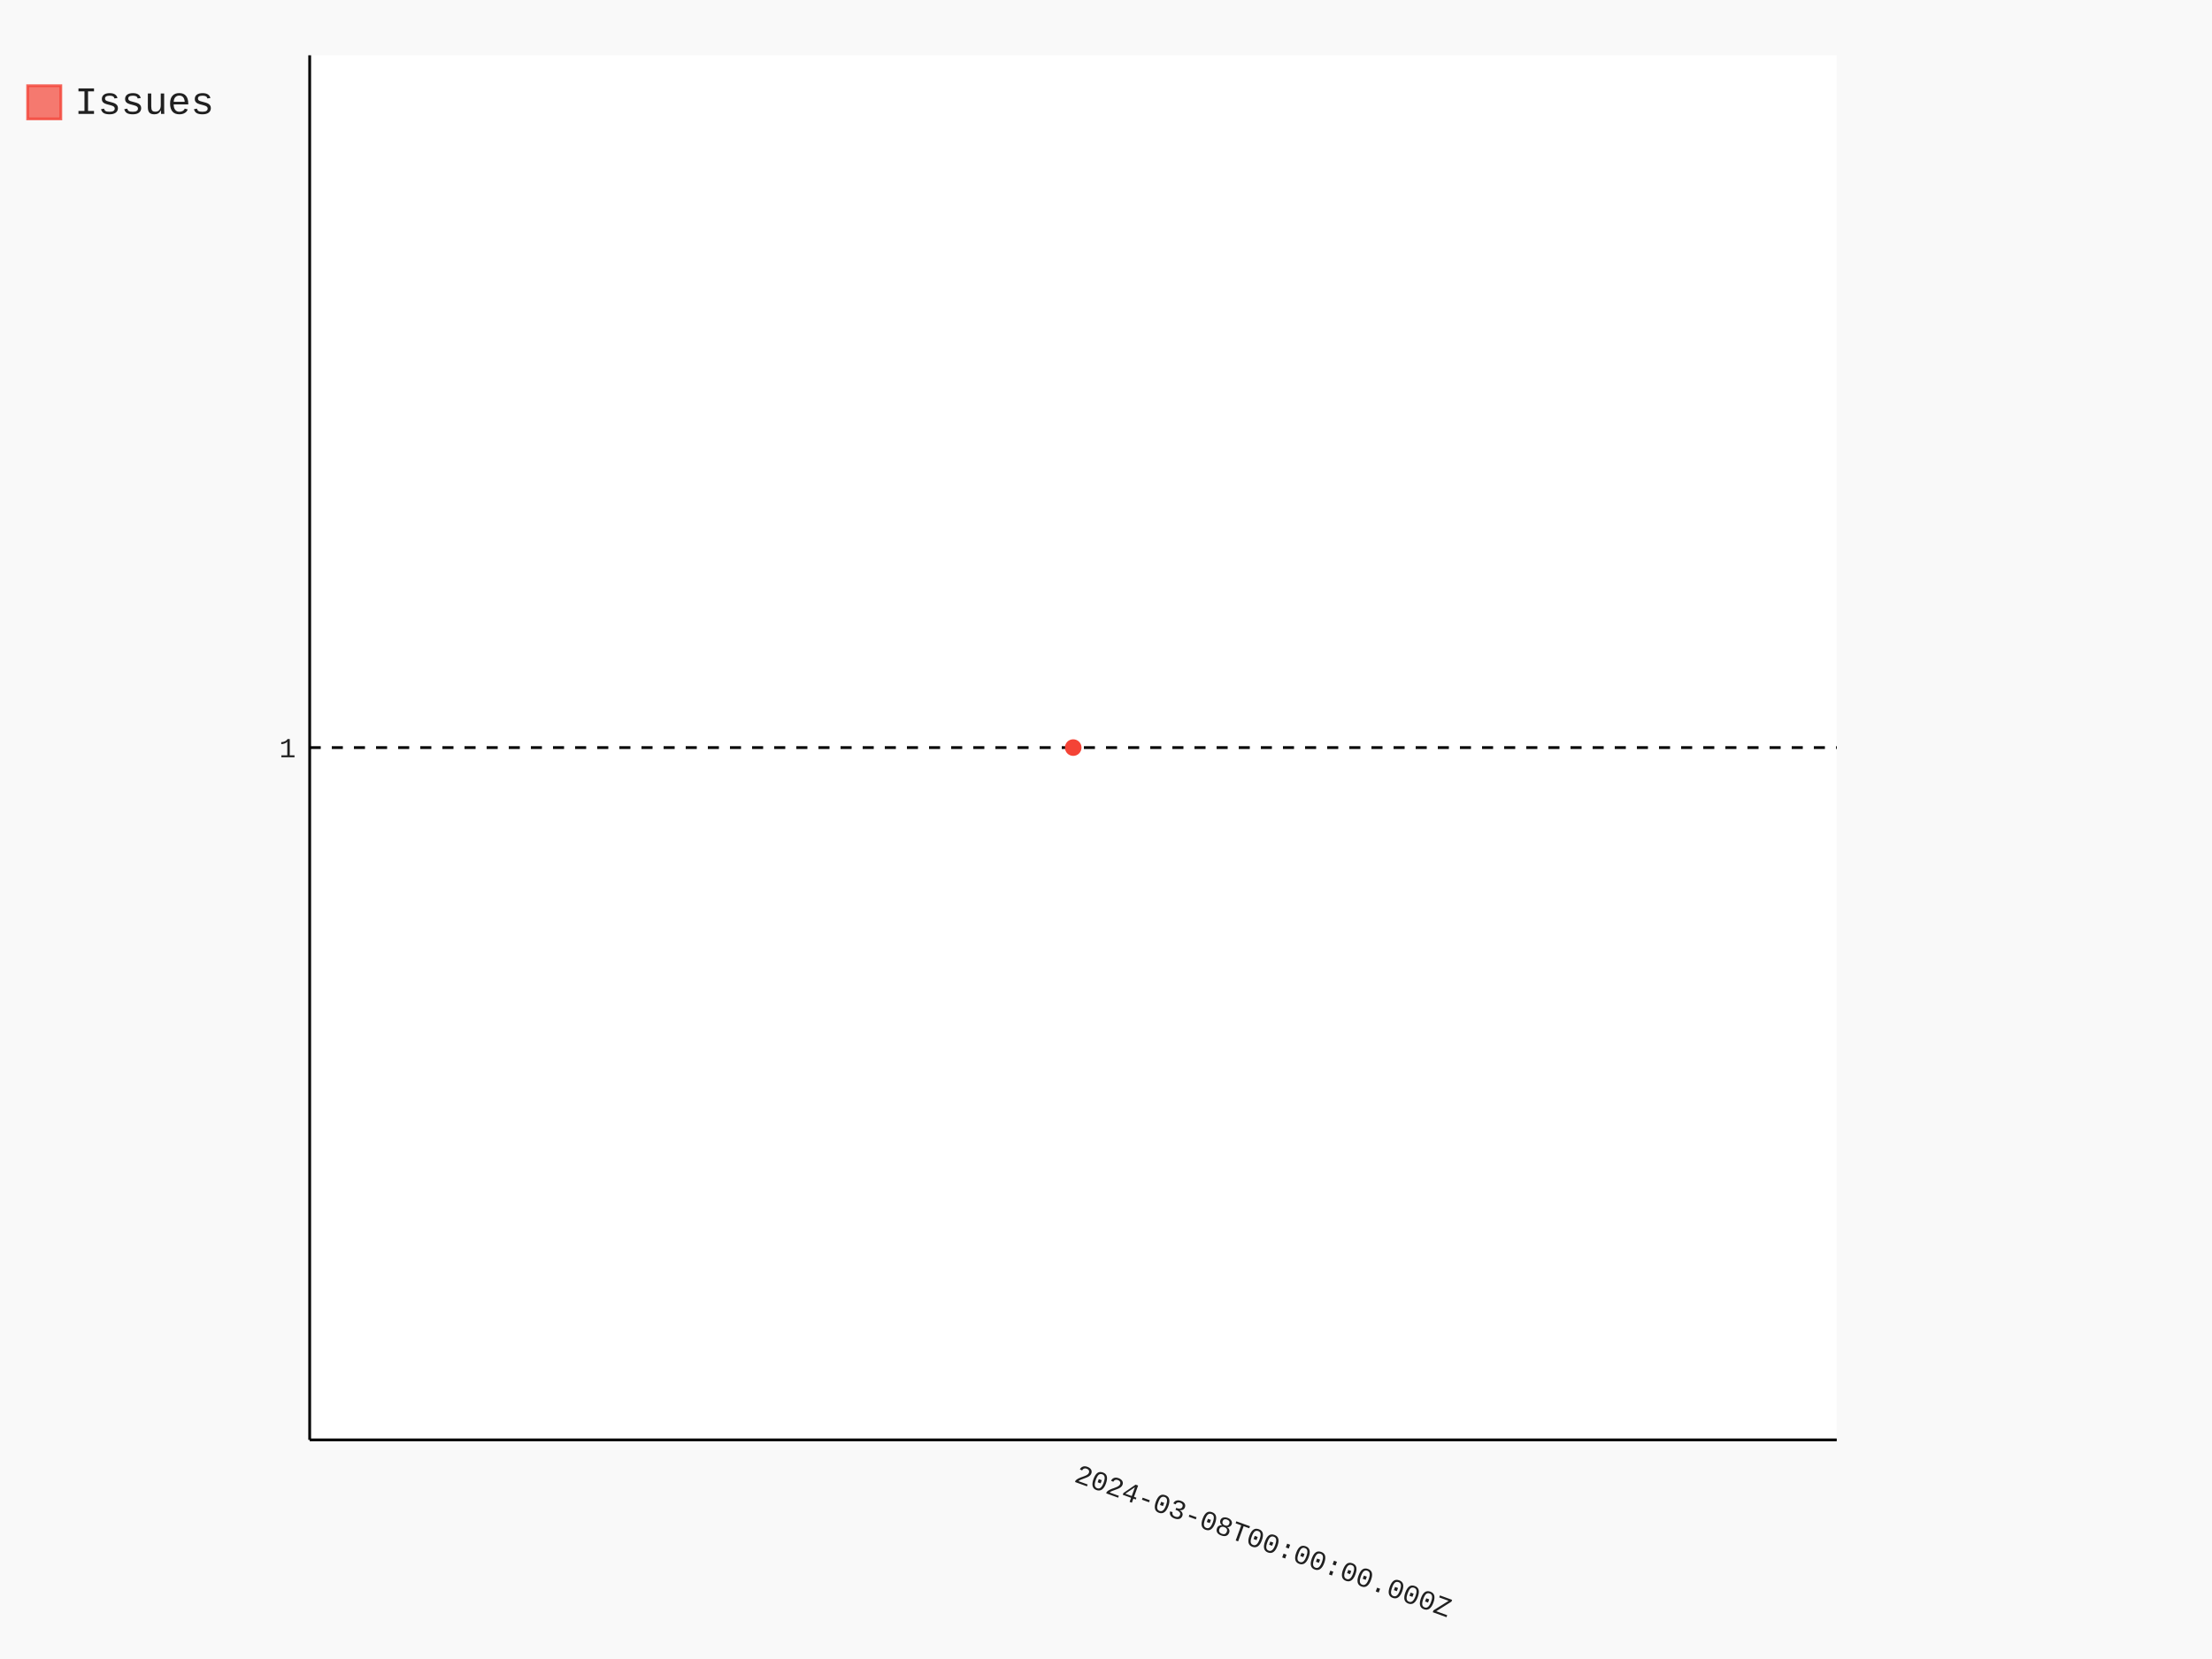
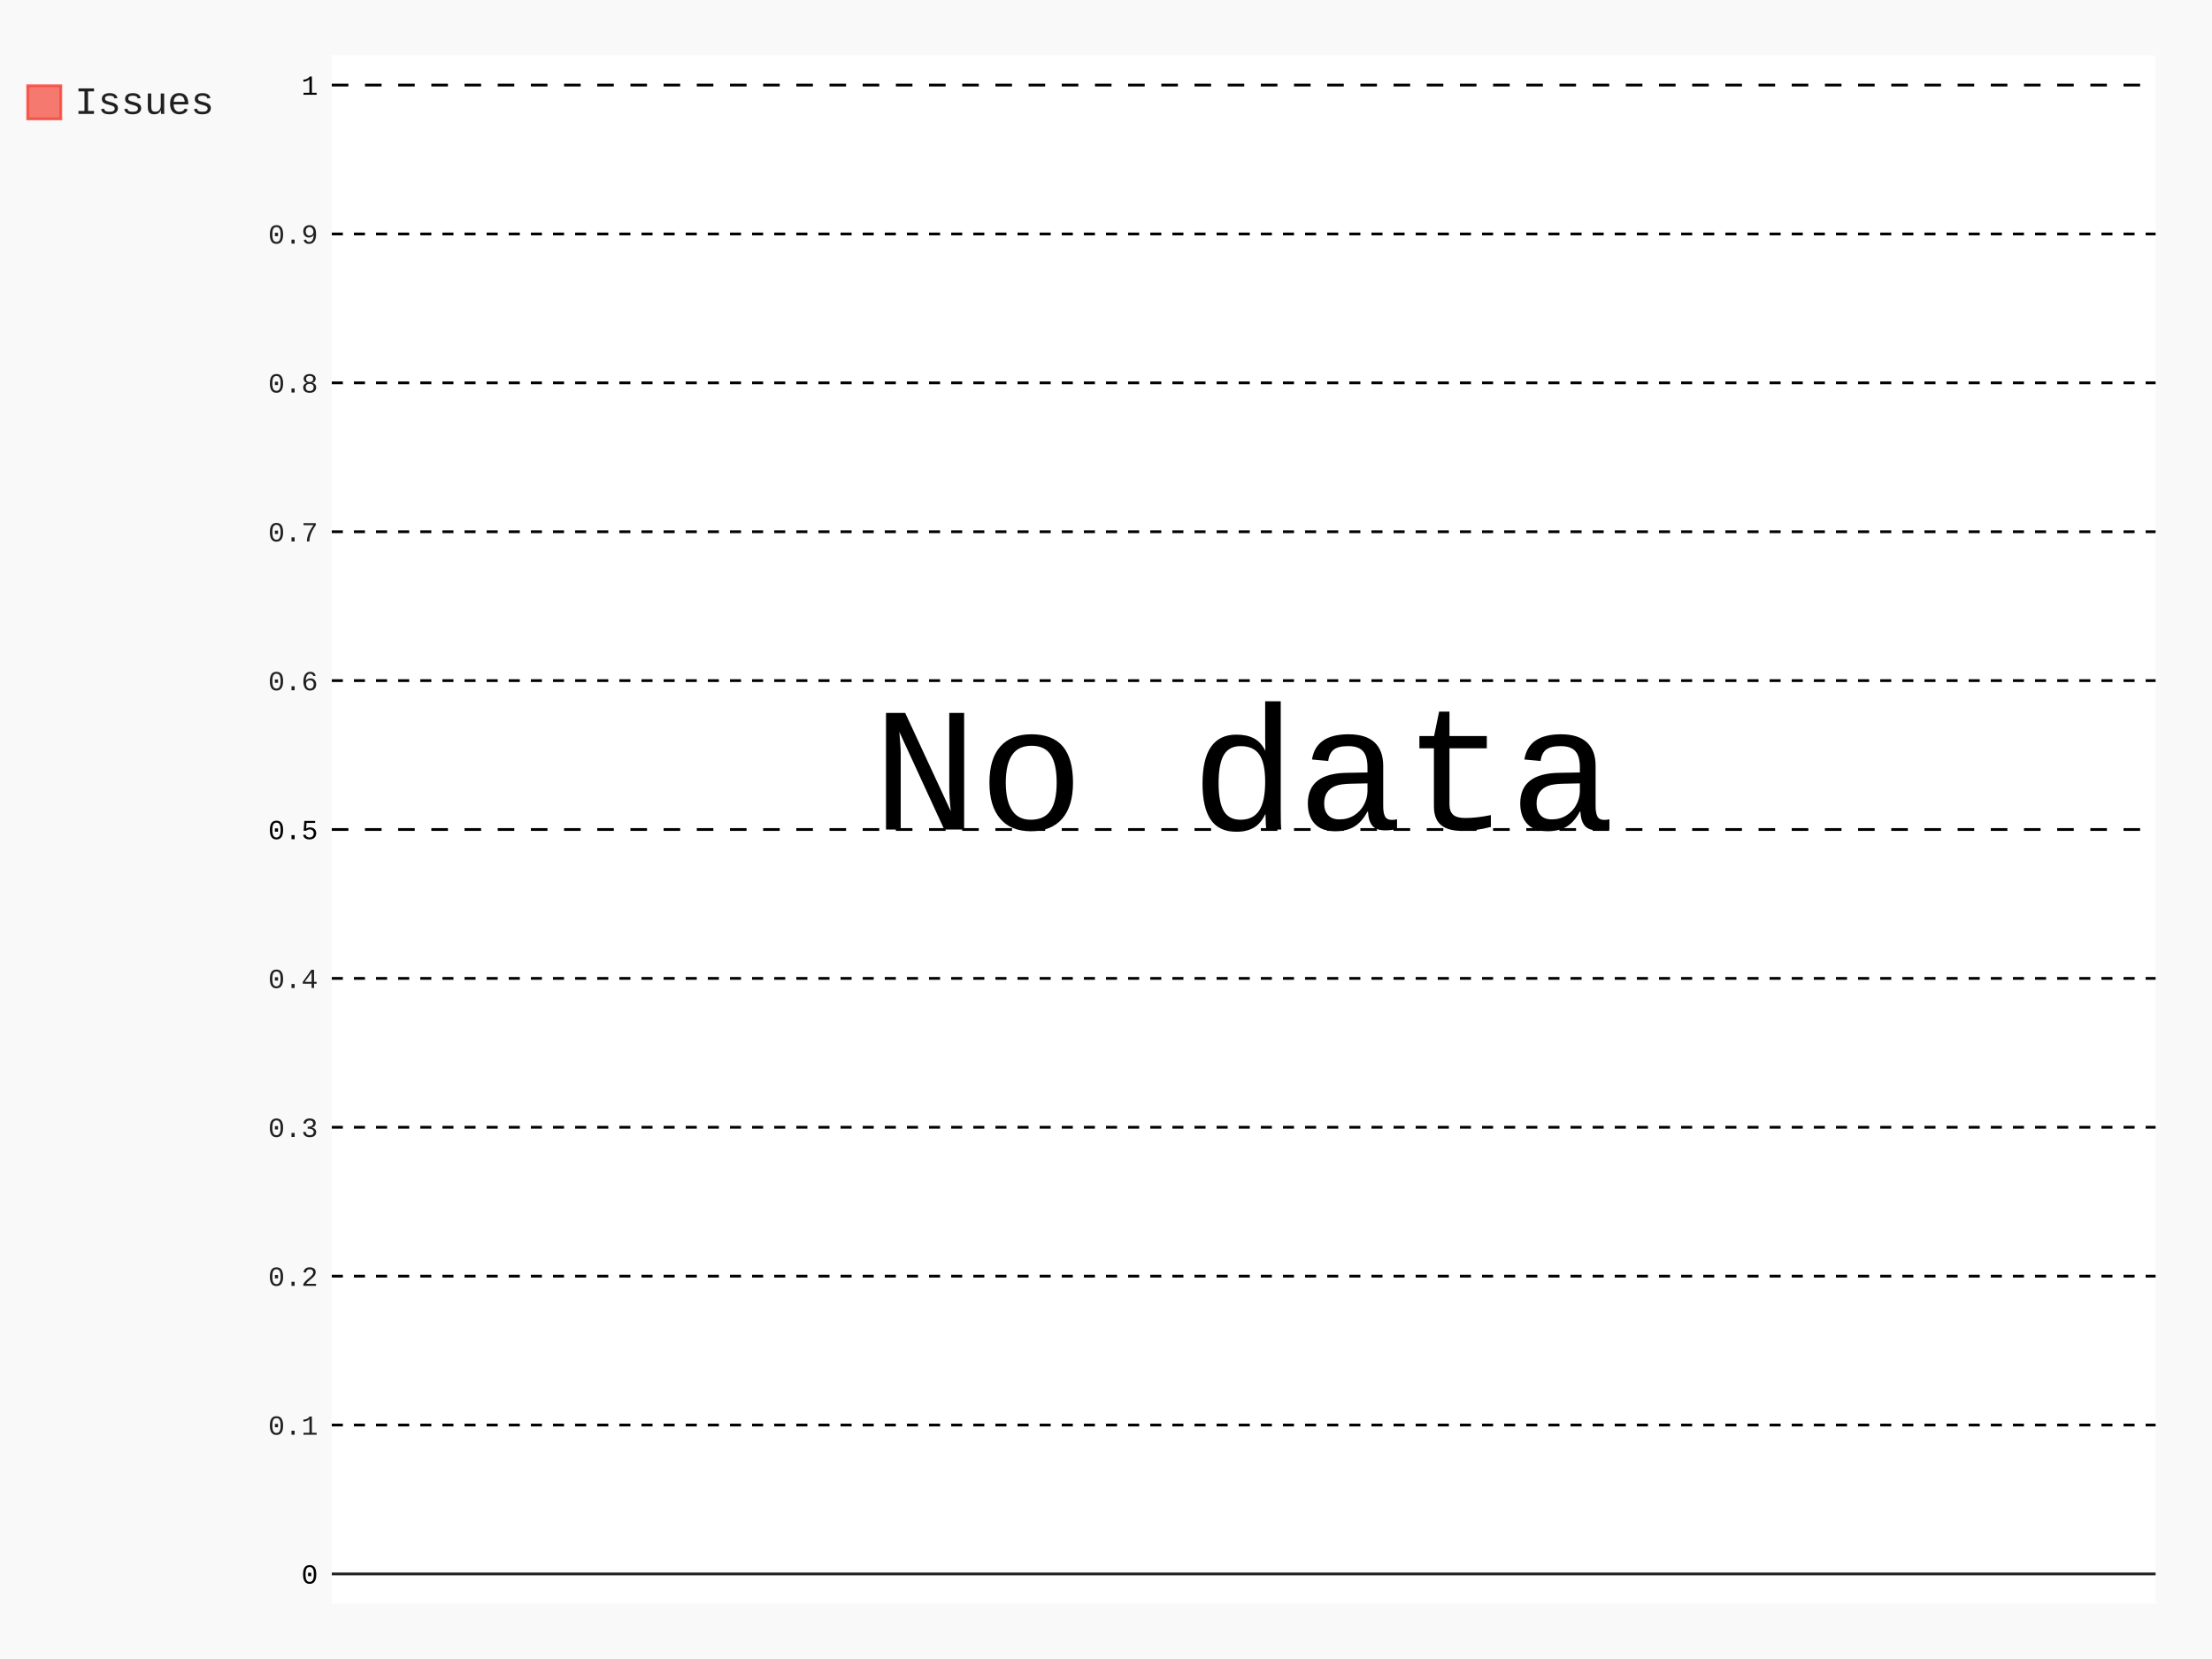
- <svg xmlns="http://www.w3.org/2000/svg" id="chart-06d4e331-34c2-48ba-8988-8355c90c9d58" class="pygal-chart" viewBox="0 0 800 600">
+ <svg xmlns="http://www.w3.org/2000/svg" id="chart-398e05ef-61ae-493b-a15e-06a8f4085880" class="pygal-chart" viewBox="0 0 800 600">
  <defs>
-     <style type="text/css">#chart-06d4e331-34c2-48ba-8988-8355c90c9d58{-webkit-user-select:none;-webkit-font-smoothing:antialiased;font-family:Consolas,"Liberation Mono",Menlo,Courier,monospace}#chart-06d4e331-34c2-48ba-8988-8355c90c9d58 .title{font-family:Consolas,"Liberation Mono",Menlo,Courier,monospace;font-size:16px}#chart-06d4e331-34c2-48ba-8988-8355c90c9d58 .legends .legend text{font-family:Consolas,"Liberation Mono",Menlo,Courier,monospace;font-size:14px}#chart-06d4e331-34c2-48ba-8988-8355c90c9d58 .axis text{font-family:Consolas,"Liberation Mono",Menlo,Courier,monospace;font-size:10px}#chart-06d4e331-34c2-48ba-8988-8355c90c9d58 .axis text.major{font-family:Consolas,"Liberation Mono",Menlo,Courier,monospace;font-size:10px}#chart-06d4e331-34c2-48ba-8988-8355c90c9d58 .text-overlay text.value{font-family:Consolas,"Liberation Mono",Menlo,Courier,monospace;font-size:16px}#chart-06d4e331-34c2-48ba-8988-8355c90c9d58 .text-overlay text.label{font-family:Consolas,"Liberation Mono",Menlo,Courier,monospace;font-size:10px}#chart-06d4e331-34c2-48ba-8988-8355c90c9d58 .tooltip{font-family:Consolas,"Liberation Mono",Menlo,Courier,monospace;font-size:14px}#chart-06d4e331-34c2-48ba-8988-8355c90c9d58 text.no_data{font-family:Consolas,"Liberation Mono",Menlo,Courier,monospace;font-size:64px}
- #chart-06d4e331-34c2-48ba-8988-8355c90c9d58{background-color:rgba(249,249,249,1)}#chart-06d4e331-34c2-48ba-8988-8355c90c9d58 path,#chart-06d4e331-34c2-48ba-8988-8355c90c9d58 line,#chart-06d4e331-34c2-48ba-8988-8355c90c9d58 rect,#chart-06d4e331-34c2-48ba-8988-8355c90c9d58 circle{-webkit-transition:150ms;-moz-transition:150ms;transition:150ms}#chart-06d4e331-34c2-48ba-8988-8355c90c9d58 .graph &gt; .background{fill:rgba(249,249,249,1)}#chart-06d4e331-34c2-48ba-8988-8355c90c9d58 .plot &gt; .background{fill:rgba(255,255,255,1)}#chart-06d4e331-34c2-48ba-8988-8355c90c9d58 .graph{fill:rgba(0,0,0,.87)}#chart-06d4e331-34c2-48ba-8988-8355c90c9d58 text.no_data{fill:rgba(0,0,0,1)}#chart-06d4e331-34c2-48ba-8988-8355c90c9d58 .title{fill:rgba(0,0,0,1)}#chart-06d4e331-34c2-48ba-8988-8355c90c9d58 .legends .legend text{fill:rgba(0,0,0,.87)}#chart-06d4e331-34c2-48ba-8988-8355c90c9d58 .legends .legend:hover text{fill:rgba(0,0,0,1)}#chart-06d4e331-34c2-48ba-8988-8355c90c9d58 .axis .line{stroke:rgba(0,0,0,1)}#chart-06d4e331-34c2-48ba-8988-8355c90c9d58 .axis .guide.line{stroke:rgba(0,0,0,.54)}#chart-06d4e331-34c2-48ba-8988-8355c90c9d58 .axis .major.line{stroke:rgba(0,0,0,.87)}#chart-06d4e331-34c2-48ba-8988-8355c90c9d58 .axis text.major{fill:rgba(0,0,0,1)}#chart-06d4e331-34c2-48ba-8988-8355c90c9d58 .axis.y .guides:hover .guide.line,#chart-06d4e331-34c2-48ba-8988-8355c90c9d58 .line-graph .axis.x .guides:hover .guide.line,#chart-06d4e331-34c2-48ba-8988-8355c90c9d58 .stackedline-graph .axis.x .guides:hover .guide.line,#chart-06d4e331-34c2-48ba-8988-8355c90c9d58 .xy-graph .axis.x .guides:hover .guide.line{stroke:rgba(0,0,0,1)}#chart-06d4e331-34c2-48ba-8988-8355c90c9d58 .axis .guides:hover text{fill:rgba(0,0,0,1)}#chart-06d4e331-34c2-48ba-8988-8355c90c9d58 .reactive{fill-opacity:.7;stroke-opacity:.8;stroke-width:1}#chart-06d4e331-34c2-48ba-8988-8355c90c9d58 .ci{stroke:rgba(0,0,0,.87)}#chart-06d4e331-34c2-48ba-8988-8355c90c9d58 .reactive.active,#chart-06d4e331-34c2-48ba-8988-8355c90c9d58 .active .reactive{fill-opacity:.8;stroke-opacity:.9;stroke-width:4}#chart-06d4e331-34c2-48ba-8988-8355c90c9d58 .ci .reactive.active{stroke-width:1.5}#chart-06d4e331-34c2-48ba-8988-8355c90c9d58 .series text{fill:rgba(0,0,0,1)}#chart-06d4e331-34c2-48ba-8988-8355c90c9d58 .tooltip rect{fill:rgba(255,255,255,1);stroke:rgba(0,0,0,1);-webkit-transition:opacity 150ms;-moz-transition:opacity 150ms;transition:opacity 150ms}#chart-06d4e331-34c2-48ba-8988-8355c90c9d58 .tooltip .label{fill:rgba(0,0,0,.87)}#chart-06d4e331-34c2-48ba-8988-8355c90c9d58 .tooltip .label{fill:rgba(0,0,0,.87)}#chart-06d4e331-34c2-48ba-8988-8355c90c9d58 .tooltip .legend{font-size:.8em;fill:rgba(0,0,0,.54)}#chart-06d4e331-34c2-48ba-8988-8355c90c9d58 .tooltip .x_label{font-size:.6em;fill:rgba(0,0,0,1)}#chart-06d4e331-34c2-48ba-8988-8355c90c9d58 .tooltip .xlink{font-size:.5em;text-decoration:underline}#chart-06d4e331-34c2-48ba-8988-8355c90c9d58 .tooltip .value{font-size:1.5em}#chart-06d4e331-34c2-48ba-8988-8355c90c9d58 .bound{font-size:.5em}#chart-06d4e331-34c2-48ba-8988-8355c90c9d58 .max-value{font-size:.75em;fill:rgba(0,0,0,.54)}#chart-06d4e331-34c2-48ba-8988-8355c90c9d58 .map-element{fill:rgba(255,255,255,1);stroke:rgba(0,0,0,.54) !important}#chart-06d4e331-34c2-48ba-8988-8355c90c9d58 .map-element .reactive{fill-opacity:inherit;stroke-opacity:inherit}#chart-06d4e331-34c2-48ba-8988-8355c90c9d58 .color-0,#chart-06d4e331-34c2-48ba-8988-8355c90c9d58 .color-0 a:visited{stroke:#F44336;fill:#F44336}#chart-06d4e331-34c2-48ba-8988-8355c90c9d58 .text-overlay .color-0 text{fill:black}
- #chart-06d4e331-34c2-48ba-8988-8355c90c9d58 text.no_data{text-anchor:middle}#chart-06d4e331-34c2-48ba-8988-8355c90c9d58 .guide.line{fill:none}#chart-06d4e331-34c2-48ba-8988-8355c90c9d58 .centered{text-anchor:middle}#chart-06d4e331-34c2-48ba-8988-8355c90c9d58 .title{text-anchor:middle}#chart-06d4e331-34c2-48ba-8988-8355c90c9d58 .legends .legend text{fill-opacity:1}#chart-06d4e331-34c2-48ba-8988-8355c90c9d58 .axis.x text{text-anchor:middle}#chart-06d4e331-34c2-48ba-8988-8355c90c9d58 .axis.x:not(.web) text[transform]{text-anchor:start}#chart-06d4e331-34c2-48ba-8988-8355c90c9d58 .axis.x:not(.web) text[transform].backwards{text-anchor:end}#chart-06d4e331-34c2-48ba-8988-8355c90c9d58 .axis.y text{text-anchor:end}#chart-06d4e331-34c2-48ba-8988-8355c90c9d58 .axis.y text[transform].backwards{text-anchor:start}#chart-06d4e331-34c2-48ba-8988-8355c90c9d58 .axis.y2 text{text-anchor:start}#chart-06d4e331-34c2-48ba-8988-8355c90c9d58 .axis.y2 text[transform].backwards{text-anchor:end}#chart-06d4e331-34c2-48ba-8988-8355c90c9d58 .axis .guide.line{stroke-dasharray:4,4;stroke:black}#chart-06d4e331-34c2-48ba-8988-8355c90c9d58 .axis .major.guide.line{stroke-dasharray:6,6;stroke:black}#chart-06d4e331-34c2-48ba-8988-8355c90c9d58 .horizontal .axis.y .guide.line,#chart-06d4e331-34c2-48ba-8988-8355c90c9d58 .horizontal .axis.y2 .guide.line,#chart-06d4e331-34c2-48ba-8988-8355c90c9d58 .vertical .axis.x .guide.line{opacity:0}#chart-06d4e331-34c2-48ba-8988-8355c90c9d58 .horizontal .axis.always_show .guide.line,#chart-06d4e331-34c2-48ba-8988-8355c90c9d58 .vertical .axis.always_show .guide.line{opacity:1 !important}#chart-06d4e331-34c2-48ba-8988-8355c90c9d58 .axis.y .guides:hover .guide.line,#chart-06d4e331-34c2-48ba-8988-8355c90c9d58 .axis.y2 .guides:hover .guide.line,#chart-06d4e331-34c2-48ba-8988-8355c90c9d58 .axis.x .guides:hover .guide.line{opacity:1}#chart-06d4e331-34c2-48ba-8988-8355c90c9d58 .axis .guides:hover text{opacity:1}#chart-06d4e331-34c2-48ba-8988-8355c90c9d58 .nofill{fill:none}#chart-06d4e331-34c2-48ba-8988-8355c90c9d58 .subtle-fill{fill-opacity:.2}#chart-06d4e331-34c2-48ba-8988-8355c90c9d58 .dot{stroke-width:1px;fill-opacity:1;stroke-opacity:1}#chart-06d4e331-34c2-48ba-8988-8355c90c9d58 .dot.active{stroke-width:5px}#chart-06d4e331-34c2-48ba-8988-8355c90c9d58 .dot.negative{fill:transparent}#chart-06d4e331-34c2-48ba-8988-8355c90c9d58 text,#chart-06d4e331-34c2-48ba-8988-8355c90c9d58 tspan{stroke:none !important}#chart-06d4e331-34c2-48ba-8988-8355c90c9d58 .series text.active{opacity:1}#chart-06d4e331-34c2-48ba-8988-8355c90c9d58 .tooltip rect{fill-opacity:.95;stroke-width:.5}#chart-06d4e331-34c2-48ba-8988-8355c90c9d58 .tooltip text{fill-opacity:1}#chart-06d4e331-34c2-48ba-8988-8355c90c9d58 .showable{visibility:hidden}#chart-06d4e331-34c2-48ba-8988-8355c90c9d58 .showable.shown{visibility:visible}#chart-06d4e331-34c2-48ba-8988-8355c90c9d58 .gauge-background{fill:rgba(229,229,229,1);stroke:none}#chart-06d4e331-34c2-48ba-8988-8355c90c9d58 .bg-lines{stroke:rgba(249,249,249,1);stroke-width:2px}</style>
+     <style type="text/css">#chart-398e05ef-61ae-493b-a15e-06a8f4085880{-webkit-user-select:none;-webkit-font-smoothing:antialiased;font-family:Consolas,"Liberation Mono",Menlo,Courier,monospace}#chart-398e05ef-61ae-493b-a15e-06a8f4085880 .title{font-family:Consolas,"Liberation Mono",Menlo,Courier,monospace;font-size:16px}#chart-398e05ef-61ae-493b-a15e-06a8f4085880 .legends .legend text{font-family:Consolas,"Liberation Mono",Menlo,Courier,monospace;font-size:14px}#chart-398e05ef-61ae-493b-a15e-06a8f4085880 .axis text{font-family:Consolas,"Liberation Mono",Menlo,Courier,monospace;font-size:10px}#chart-398e05ef-61ae-493b-a15e-06a8f4085880 .axis text.major{font-family:Consolas,"Liberation Mono",Menlo,Courier,monospace;font-size:10px}#chart-398e05ef-61ae-493b-a15e-06a8f4085880 .text-overlay text.value{font-family:Consolas,"Liberation Mono",Menlo,Courier,monospace;font-size:16px}#chart-398e05ef-61ae-493b-a15e-06a8f4085880 .text-overlay text.label{font-family:Consolas,"Liberation Mono",Menlo,Courier,monospace;font-size:10px}#chart-398e05ef-61ae-493b-a15e-06a8f4085880 .tooltip{font-family:Consolas,"Liberation Mono",Menlo,Courier,monospace;font-size:14px}#chart-398e05ef-61ae-493b-a15e-06a8f4085880 text.no_data{font-family:Consolas,"Liberation Mono",Menlo,Courier,monospace;font-size:64px}
+ #chart-398e05ef-61ae-493b-a15e-06a8f4085880{background-color:rgba(249,249,249,1)}#chart-398e05ef-61ae-493b-a15e-06a8f4085880 path,#chart-398e05ef-61ae-493b-a15e-06a8f4085880 line,#chart-398e05ef-61ae-493b-a15e-06a8f4085880 rect,#chart-398e05ef-61ae-493b-a15e-06a8f4085880 circle{-webkit-transition:150ms;-moz-transition:150ms;transition:150ms}#chart-398e05ef-61ae-493b-a15e-06a8f4085880 .graph &gt; .background{fill:rgba(249,249,249,1)}#chart-398e05ef-61ae-493b-a15e-06a8f4085880 .plot &gt; .background{fill:rgba(255,255,255,1)}#chart-398e05ef-61ae-493b-a15e-06a8f4085880 .graph{fill:rgba(0,0,0,.87)}#chart-398e05ef-61ae-493b-a15e-06a8f4085880 text.no_data{fill:rgba(0,0,0,1)}#chart-398e05ef-61ae-493b-a15e-06a8f4085880 .title{fill:rgba(0,0,0,1)}#chart-398e05ef-61ae-493b-a15e-06a8f4085880 .legends .legend text{fill:rgba(0,0,0,.87)}#chart-398e05ef-61ae-493b-a15e-06a8f4085880 .legends .legend:hover text{fill:rgba(0,0,0,1)}#chart-398e05ef-61ae-493b-a15e-06a8f4085880 .axis .line{stroke:rgba(0,0,0,1)}#chart-398e05ef-61ae-493b-a15e-06a8f4085880 .axis .guide.line{stroke:rgba(0,0,0,.54)}#chart-398e05ef-61ae-493b-a15e-06a8f4085880 .axis .major.line{stroke:rgba(0,0,0,.87)}#chart-398e05ef-61ae-493b-a15e-06a8f4085880 .axis text.major{fill:rgba(0,0,0,1)}#chart-398e05ef-61ae-493b-a15e-06a8f4085880 .axis.y .guides:hover .guide.line,#chart-398e05ef-61ae-493b-a15e-06a8f4085880 .line-graph .axis.x .guides:hover .guide.line,#chart-398e05ef-61ae-493b-a15e-06a8f4085880 .stackedline-graph .axis.x .guides:hover .guide.line,#chart-398e05ef-61ae-493b-a15e-06a8f4085880 .xy-graph .axis.x .guides:hover .guide.line{stroke:rgba(0,0,0,1)}#chart-398e05ef-61ae-493b-a15e-06a8f4085880 .axis .guides:hover text{fill:rgba(0,0,0,1)}#chart-398e05ef-61ae-493b-a15e-06a8f4085880 .reactive{fill-opacity:.7;stroke-opacity:.8;stroke-width:1}#chart-398e05ef-61ae-493b-a15e-06a8f4085880 .ci{stroke:rgba(0,0,0,.87)}#chart-398e05ef-61ae-493b-a15e-06a8f4085880 .reactive.active,#chart-398e05ef-61ae-493b-a15e-06a8f4085880 .active .reactive{fill-opacity:.8;stroke-opacity:.9;stroke-width:4}#chart-398e05ef-61ae-493b-a15e-06a8f4085880 .ci .reactive.active{stroke-width:1.5}#chart-398e05ef-61ae-493b-a15e-06a8f4085880 .series text{fill:rgba(0,0,0,1)}#chart-398e05ef-61ae-493b-a15e-06a8f4085880 .tooltip rect{fill:rgba(255,255,255,1);stroke:rgba(0,0,0,1);-webkit-transition:opacity 150ms;-moz-transition:opacity 150ms;transition:opacity 150ms}#chart-398e05ef-61ae-493b-a15e-06a8f4085880 .tooltip .label{fill:rgba(0,0,0,.87)}#chart-398e05ef-61ae-493b-a15e-06a8f4085880 .tooltip .label{fill:rgba(0,0,0,.87)}#chart-398e05ef-61ae-493b-a15e-06a8f4085880 .tooltip .legend{font-size:.8em;fill:rgba(0,0,0,.54)}#chart-398e05ef-61ae-493b-a15e-06a8f4085880 .tooltip .x_label{font-size:.6em;fill:rgba(0,0,0,1)}#chart-398e05ef-61ae-493b-a15e-06a8f4085880 .tooltip .xlink{font-size:.5em;text-decoration:underline}#chart-398e05ef-61ae-493b-a15e-06a8f4085880 .tooltip .value{font-size:1.5em}#chart-398e05ef-61ae-493b-a15e-06a8f4085880 .bound{font-size:.5em}#chart-398e05ef-61ae-493b-a15e-06a8f4085880 .max-value{font-size:.75em;fill:rgba(0,0,0,.54)}#chart-398e05ef-61ae-493b-a15e-06a8f4085880 .map-element{fill:rgba(255,255,255,1);stroke:rgba(0,0,0,.54) !important}#chart-398e05ef-61ae-493b-a15e-06a8f4085880 .map-element .reactive{fill-opacity:inherit;stroke-opacity:inherit}#chart-398e05ef-61ae-493b-a15e-06a8f4085880 .color-0,#chart-398e05ef-61ae-493b-a15e-06a8f4085880 .color-0 a:visited{stroke:#F44336;fill:#F44336}#chart-398e05ef-61ae-493b-a15e-06a8f4085880 .text-overlay .color-0 text{fill:black}
+ #chart-398e05ef-61ae-493b-a15e-06a8f4085880 text.no_data{text-anchor:middle}#chart-398e05ef-61ae-493b-a15e-06a8f4085880 .guide.line{fill:none}#chart-398e05ef-61ae-493b-a15e-06a8f4085880 .centered{text-anchor:middle}#chart-398e05ef-61ae-493b-a15e-06a8f4085880 .title{text-anchor:middle}#chart-398e05ef-61ae-493b-a15e-06a8f4085880 .legends .legend text{fill-opacity:1}#chart-398e05ef-61ae-493b-a15e-06a8f4085880 .axis.x text{text-anchor:middle}#chart-398e05ef-61ae-493b-a15e-06a8f4085880 .axis.x:not(.web) text[transform]{text-anchor:start}#chart-398e05ef-61ae-493b-a15e-06a8f4085880 .axis.x:not(.web) text[transform].backwards{text-anchor:end}#chart-398e05ef-61ae-493b-a15e-06a8f4085880 .axis.y text{text-anchor:end}#chart-398e05ef-61ae-493b-a15e-06a8f4085880 .axis.y text[transform].backwards{text-anchor:start}#chart-398e05ef-61ae-493b-a15e-06a8f4085880 .axis.y2 text{text-anchor:start}#chart-398e05ef-61ae-493b-a15e-06a8f4085880 .axis.y2 text[transform].backwards{text-anchor:end}#chart-398e05ef-61ae-493b-a15e-06a8f4085880 .axis .guide.line{stroke-dasharray:4,4;stroke:black}#chart-398e05ef-61ae-493b-a15e-06a8f4085880 .axis .major.guide.line{stroke-dasharray:6,6;stroke:black}#chart-398e05ef-61ae-493b-a15e-06a8f4085880 .horizontal .axis.y .guide.line,#chart-398e05ef-61ae-493b-a15e-06a8f4085880 .horizontal .axis.y2 .guide.line,#chart-398e05ef-61ae-493b-a15e-06a8f4085880 .vertical .axis.x .guide.line{opacity:0}#chart-398e05ef-61ae-493b-a15e-06a8f4085880 .horizontal .axis.always_show .guide.line,#chart-398e05ef-61ae-493b-a15e-06a8f4085880 .vertical .axis.always_show .guide.line{opacity:1 !important}#chart-398e05ef-61ae-493b-a15e-06a8f4085880 .axis.y .guides:hover .guide.line,#chart-398e05ef-61ae-493b-a15e-06a8f4085880 .axis.y2 .guides:hover .guide.line,#chart-398e05ef-61ae-493b-a15e-06a8f4085880 .axis.x .guides:hover .guide.line{opacity:1}#chart-398e05ef-61ae-493b-a15e-06a8f4085880 .axis .guides:hover text{opacity:1}#chart-398e05ef-61ae-493b-a15e-06a8f4085880 .nofill{fill:none}#chart-398e05ef-61ae-493b-a15e-06a8f4085880 .subtle-fill{fill-opacity:.2}#chart-398e05ef-61ae-493b-a15e-06a8f4085880 .dot{stroke-width:1px;fill-opacity:1;stroke-opacity:1}#chart-398e05ef-61ae-493b-a15e-06a8f4085880 .dot.active{stroke-width:5px}#chart-398e05ef-61ae-493b-a15e-06a8f4085880 .dot.negative{fill:transparent}#chart-398e05ef-61ae-493b-a15e-06a8f4085880 text,#chart-398e05ef-61ae-493b-a15e-06a8f4085880 tspan{stroke:none !important}#chart-398e05ef-61ae-493b-a15e-06a8f4085880 .series text.active{opacity:1}#chart-398e05ef-61ae-493b-a15e-06a8f4085880 .tooltip rect{fill-opacity:.95;stroke-width:.5}#chart-398e05ef-61ae-493b-a15e-06a8f4085880 .tooltip text{fill-opacity:1}#chart-398e05ef-61ae-493b-a15e-06a8f4085880 .showable{visibility:hidden}#chart-398e05ef-61ae-493b-a15e-06a8f4085880 .showable.shown{visibility:visible}#chart-398e05ef-61ae-493b-a15e-06a8f4085880 .gauge-background{fill:rgba(229,229,229,1);stroke:none}#chart-398e05ef-61ae-493b-a15e-06a8f4085880 .bg-lines{stroke:rgba(249,249,249,1);stroke-width:2px}</style>
  </defs>
  <g class="graph line-graph vertical">
    <rect x="0" y="0" width="800" height="600" class="background" />
-     <g transform="translate(112, 20)" class="plot">
-       <rect x="0" y="0" width="552.284" height="500.749" class="background" />
+     <g transform="translate(120, 20)" class="plot">
+       <rect x="0" y="0" width="659.6" height="560" class="background" />
      <g class="axis y always_show">
-         <path d="M0 500.749 h552.284" class="line" />
        <g class="guides">
-           <path d="M0 250.375 h552.284" class="guide line" />
-           <text x="-5" y="253.875" class="">1</text>
+           <path d="M0 549.231 h659.6" class="axis major line" />
+           <text x="-5" y="552.731" class="major">0</text>
        </g>
-       </g>
-       <g class="axis x">
-         <path d="M0 0 v500.749" class="line" />
        <g class="guides">
-           <path d="M276.142 0 v500.749" class="guide line" />
-           <text x="276.142" y="515.749" class="" transform="rotate(20 276.1421 515.7491)">2024-03-08T00:00:00.000Z</text>
+           <path d="M0 495.385 h659.6" class="guide line" />
+           <text x="-5" y="498.885" class="">0.1</text>
        </g>
-       </g>
-       <g class="series serie-0 color-0" />
-     </g>
-     <g class="titles" />
-     <g transform="translate(112, 20)" class="plot overlay">
-       <g class="series serie-0 color-0">
-         <g class="dots">
-           <circle cx="276.142" cy="250.375" r="2.5" class="dot reactive tooltip-trigger" />
+         <g class="guides">
+           <path d="M0 441.538 h659.6" class="guide line" />
+           <text x="-5" y="445.038" class="">0.2</text>
+         </g>
+         <g class="guides">
+           <path d="M0 387.692 h659.6" class="guide line" />
+           <text x="-5" y="391.192" class="">0.3</text>
+         </g>
+         <g class="guides">
+           <path d="M0 333.846 h659.6" class="guide line" />
+           <text x="-5" y="337.346" class="">0.4</text>
+         </g>
+         <g class="guides">
+           <path d="M0 280 h659.6" class="major guide line" />
+           <text x="-5" y="283.5" class="major">0.5</text>
+         </g>
+         <g class="guides">
+           <path d="M0 226.154 h659.6" class="guide line" />
+           <text x="-5" y="229.654" class="">0.6</text>
+         </g>
+         <g class="guides">
+           <path d="M0 172.308 h659.6" class="guide line" />
+           <text x="-5" y="175.808" class="">0.7</text>
+         </g>
+         <g class="guides">
+           <path d="M0 118.462 h659.6" class="guide line" />
+           <text x="-5" y="121.962" class="">0.8</text>
+         </g>
+         <g class="guides">
+           <path d="M0 64.615 h659.6" class="guide line" />
+           <text x="-5" y="68.115" class="">0.9</text>
+         </g>
+         <g class="guides">
+           <path d="M0 10.769 h659.6" class="major guide line" />
+           <text x="-5" y="14.269" class="major">1</text>
        </g>
      </g>
    </g>
-     <g transform="translate(112, 20)" class="plot text-overlay">
-       <g class="series serie-0 color-0" />
+     <g class="titles" />
+     <g transform="translate(120, 20)" class="plot overlay" />
+     <g transform="translate(120, 20)" class="plot text-overlay">
+       <text x="329.8" y="280.0" class="no_data">No data</text>
    </g>
-     <g transform="translate(112, 20)" class="plot tooltip-overlay">
+     <g transform="translate(120, 20)" class="plot tooltip-overlay">
      <g transform="translate(0 0)" style="opacity: 0" class="tooltip">
        <rect rx="0" ry="0" width="0" height="0" class="tooltip-box" />
        <g class="text" />
      </g>
    </g>
    <g transform="translate(10, 30)" class="legends">
      <g id="activate-serie-0" class="legend reactive activate-serie">
        <rect x="0.0" y="1.0" width="12" height="12" class="color-0 reactive" />
        <text x="17.0" y="11.2">Issues</text>
      </g>
    </g>
-     <g transform="translate(674, 30)" class="legends" />
+     <g transform="translate(790, 30)" class="legends" />
  </g>
</svg>
